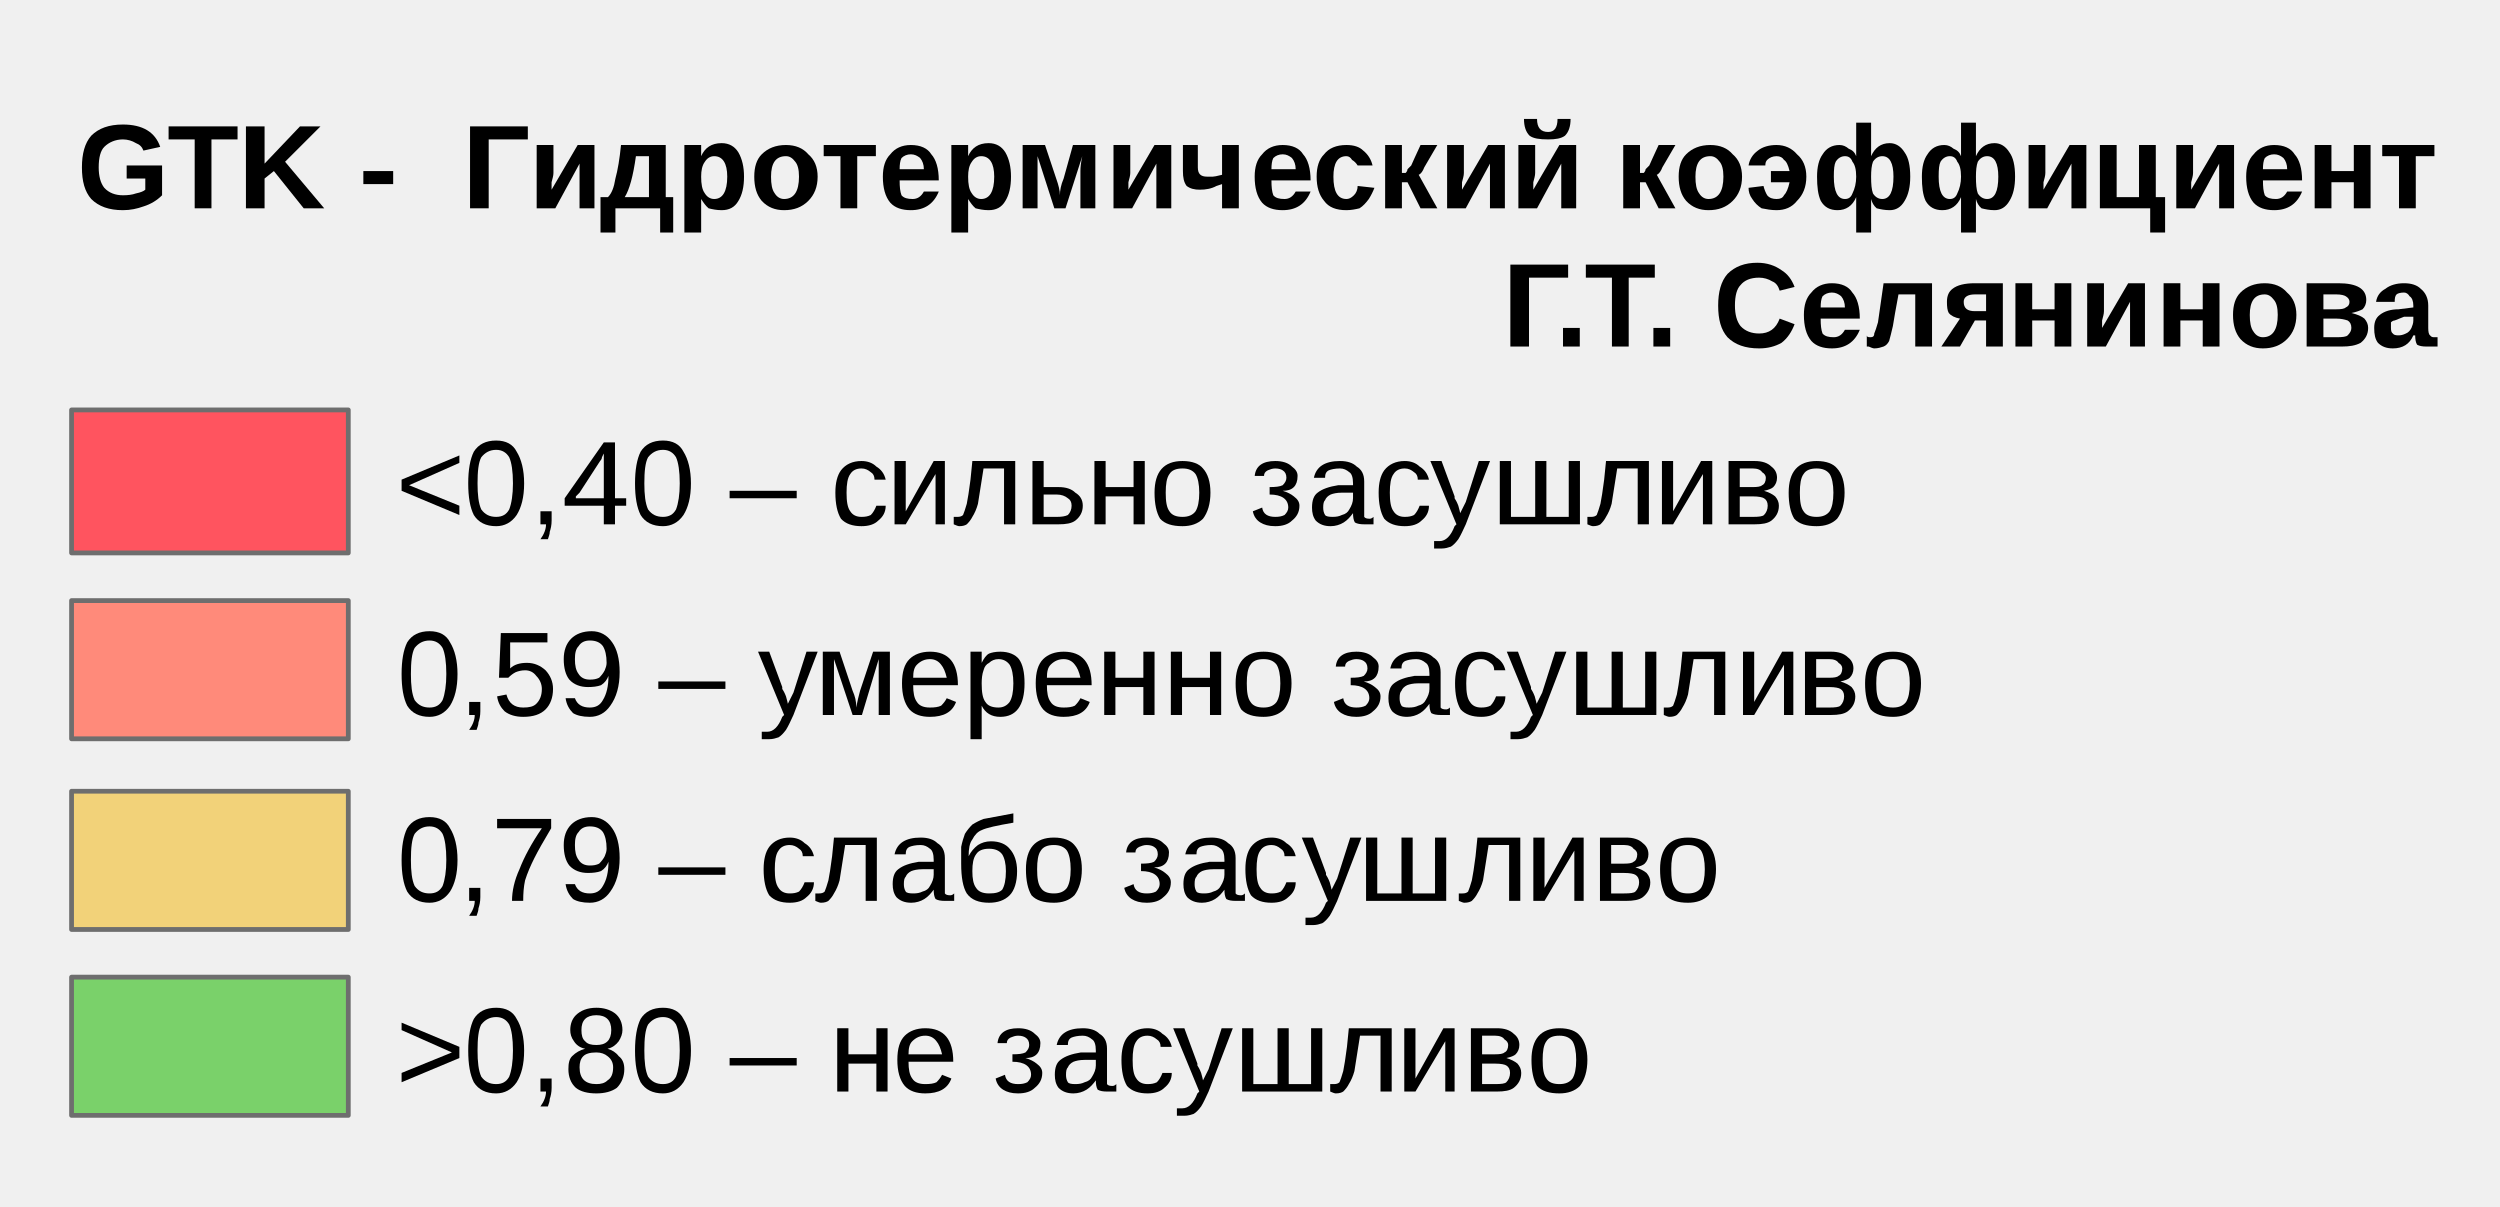
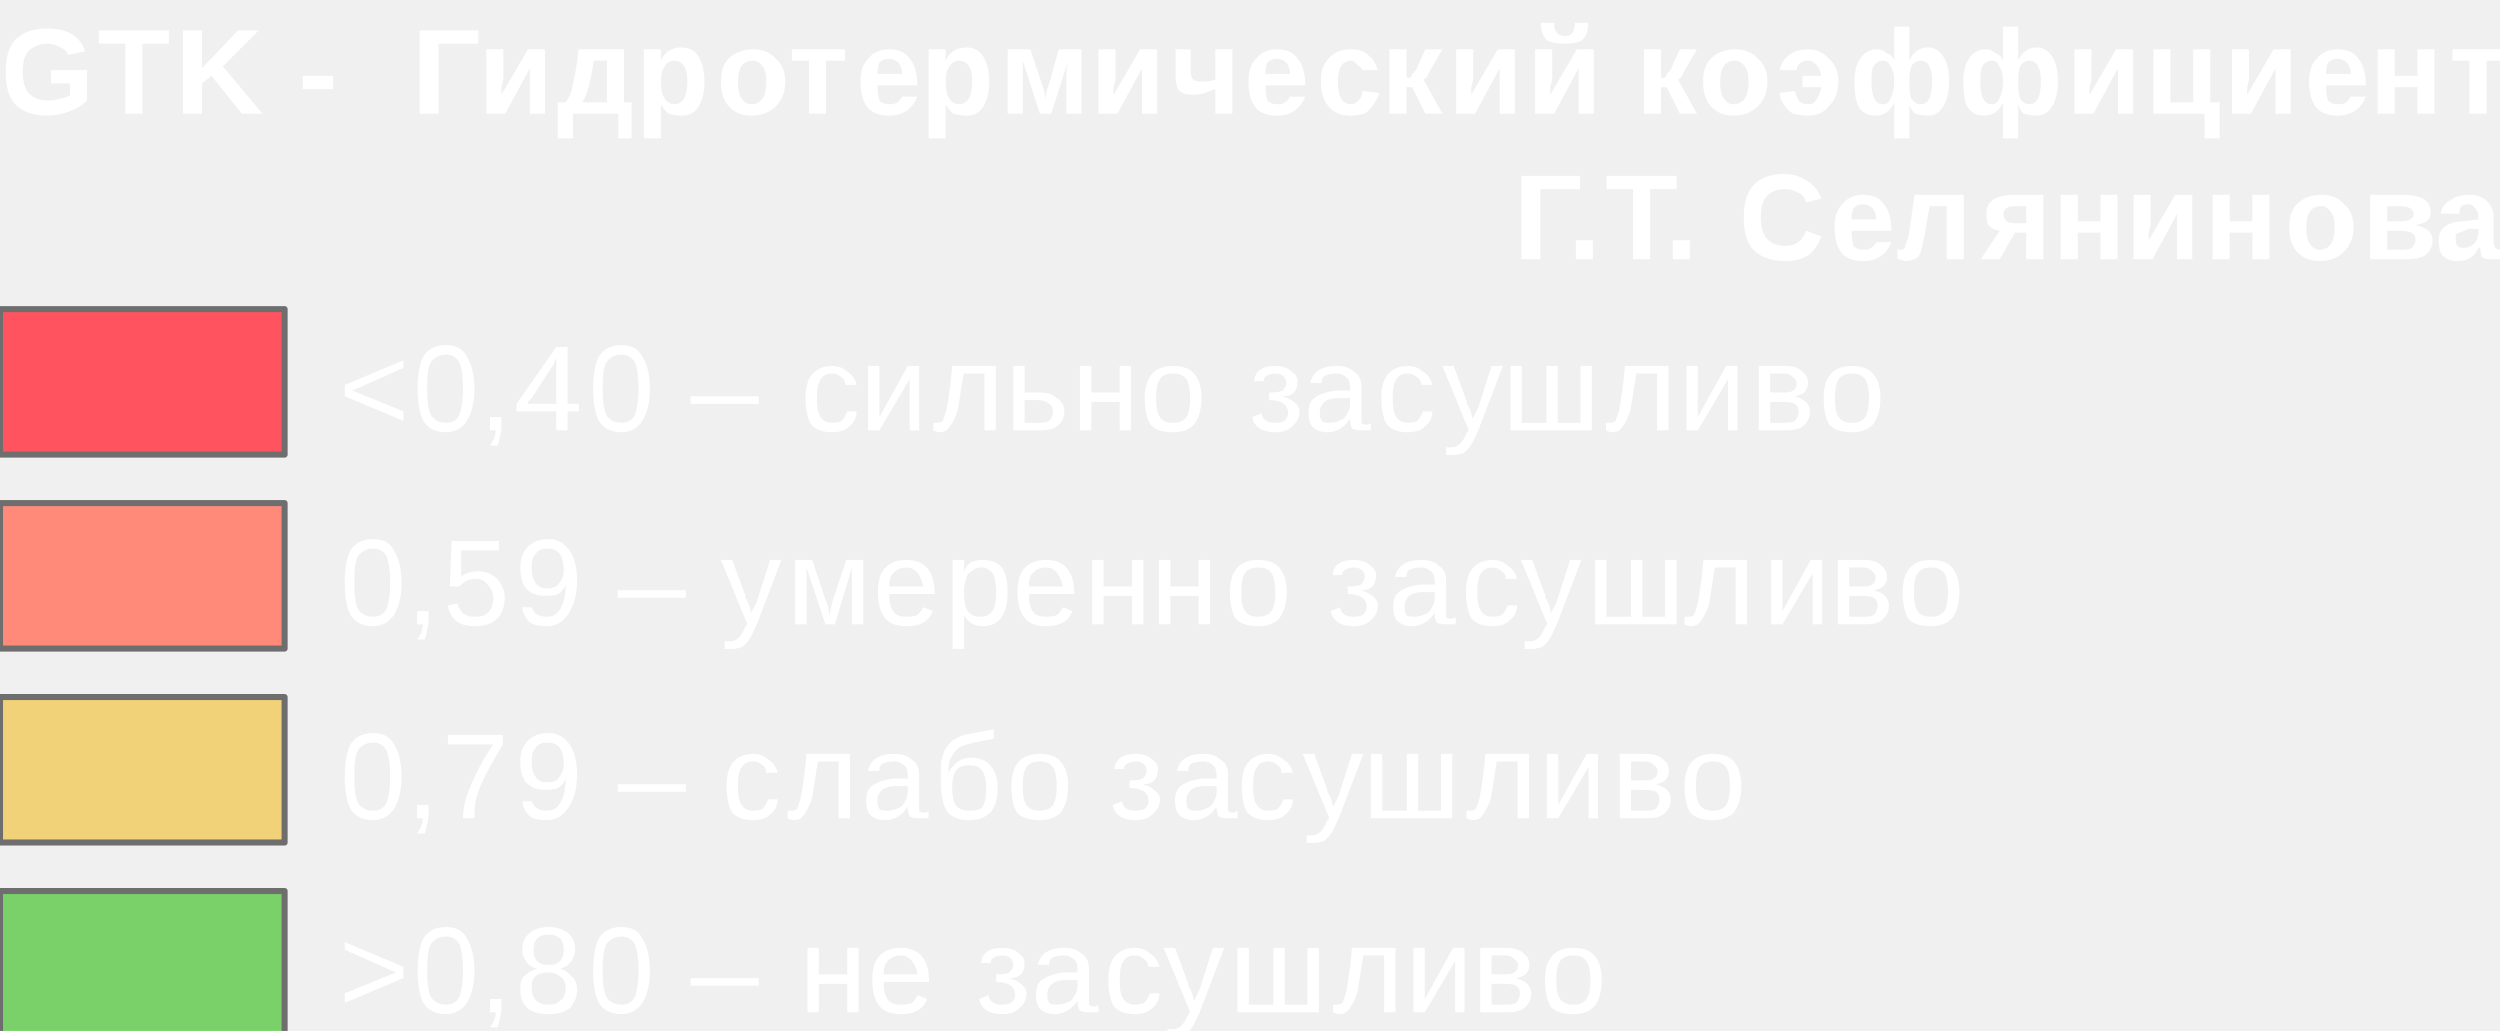
- <svg xmlns="http://www.w3.org/2000/svg" width="251.518pt" height="121.351pt" viewBox="0 0 251.518 121.351" enable-background="new 0 0 251.518 121.351" version="1.1">
+ <svg xmlns="http://www.w3.org/2000/svg" width="198.312pt" height="81.78pt" viewBox="0 0 198.312 81.78" enable-background="new 0 0 198.312 81.78" version="1.1">
  <g id="Other">
    <clipPath id="SVG_CP_1">
-       <path d="M0,121.351L0,0L251.518,0L251.518,121.351L0,121.351z" />
+       <path d="M0,81.78L0,0L198.312,0L198.312,81.78L0,81.78z" />
    </clipPath>
-     <path clip-path="url(#SVG_CP_1)" fill="#FF545F" fill-rule="evenodd" stroke="#6E6E6E" stroke-width="0.48" stroke-miterlimit="10" stroke-linecap="round" stroke-linejoin="round" d="    M7.2,55.628L7.2,41.241L35.041,41.241L35.041,55.628L7.2,55.628z" />
-     <g font-family="'Arial'" font-size="1" kerning="0" font-weight="400" fill="#000000" clip-path="url(#SVG_CP_1)">
-       <text text-anchor="start" transform="matrix(12.00024 0 0 11.98877 39.8408 52.75057)">
+     <path clip-path="url(#SVG_CP_1)" fill="#FF545F" fill-rule="evenodd" stroke="#6E6E6E" stroke-width="0.48" stroke-miterlimit="10" stroke-linecap="round" stroke-linejoin="round" d="    M0,36.061L0,24.522L22.576,24.522L22.576,36.061L0,36.061z" />
+     <g font-family="'Arial'" font-size="1" kerning="0" font-weight="400" fill="#FFFFFF" clip-path="url(#SVG_CP_1)">
+       <text text-anchor="start" transform="matrix(9.60693 0 0 9.61628 26.89941 34.13781)">
        <tspan direction="ltr" unicode-bidi="embed" x="0 ">&lt;</tspan>
-         <tspan direction="ltr" unicode-bidi="embed" x="0.559 ">0</tspan>
-         <tspan direction="ltr" unicode-bidi="embed" x="1.119 ">,</tspan>
-         <tspan direction="ltr" unicode-bidi="embed" x="1.399 ">4</tspan>
-         <tspan direction="ltr" unicode-bidi="embed" x="1.958 ">0</tspan>
-         <tspan direction="ltr" unicode-bidi="embed" x="2.797 ">–</tspan>
-         <tspan direction="ltr" unicode-bidi="embed" x="3.637 ">c</tspan>
-         <tspan direction="ltr" unicode-bidi="embed" x="4.116 ">и</tspan>
-         <tspan direction="ltr" unicode-bidi="embed" x="4.676 ">л</tspan>
-         <tspan direction="ltr" unicode-bidi="embed" x="5.275 ">ь</tspan>
-         <tspan direction="ltr" unicode-bidi="embed" x="5.794 ">н</tspan>
-         <tspan direction="ltr" unicode-bidi="embed" x="6.314 ">о</tspan>
-         <tspan direction="ltr" unicode-bidi="embed" x="7.153 ">з</tspan>
-         <tspan direction="ltr" unicode-bidi="embed" x="7.633 ">а</tspan>
-         <tspan direction="ltr" unicode-bidi="embed" x="8.192 ">с</tspan>
-         <tspan direction="ltr" unicode-bidi="embed" x="8.672 ">у</tspan>
-         <tspan direction="ltr" unicode-bidi="embed" x="9.191 ">ш</tspan>
-         <tspan direction="ltr" unicode-bidi="embed" x="9.99 ">л</tspan>
-         <tspan direction="ltr" unicode-bidi="embed" x="10.55 ">и</tspan>
-         <tspan direction="ltr" unicode-bidi="embed" x="11.109 ">в</tspan>
-         <tspan direction="ltr" unicode-bidi="embed" x="11.629 ">о</tspan>
+         <tspan direction="ltr" unicode-bidi="embed" x="0.601 ">0</tspan>
+         <tspan direction="ltr" unicode-bidi="embed" x="1.151 ">,</tspan>
+         <tspan direction="ltr" unicode-bidi="embed" x="1.451 ">4</tspan>
+         <tspan direction="ltr" unicode-bidi="embed" x="2.052 ">0</tspan>
+         <tspan direction="ltr" unicode-bidi="embed" x="2.903 ">–</tspan>
+         <tspan direction="ltr" unicode-bidi="embed" x="3.804 ">c</tspan>
+         <tspan direction="ltr" unicode-bidi="embed" x="4.304 ">и</tspan>
+         <tspan direction="ltr" unicode-bidi="embed" x="4.905 ">л</tspan>
+         <tspan direction="ltr" unicode-bidi="embed" x="5.505 ">ь</tspan>
+         <tspan direction="ltr" unicode-bidi="embed" x="6.056 ">н</tspan>
+         <tspan direction="ltr" unicode-bidi="embed" x="6.606 ">о</tspan>
+         <tspan direction="ltr" unicode-bidi="embed" x="7.507 ">з</tspan>
+         <tspan direction="ltr" unicode-bidi="embed" x="7.958 ">а</tspan>
+         <tspan direction="ltr" unicode-bidi="embed" x="8.558 ">с</tspan>
+         <tspan direction="ltr" unicode-bidi="embed" x="9.109 ">у</tspan>
+         <tspan direction="ltr" unicode-bidi="embed" x="9.609 ">ш</tspan>
+         <tspan direction="ltr" unicode-bidi="embed" x="10.46 ">л</tspan>
+         <tspan direction="ltr" unicode-bidi="embed" x="11.061 ">и</tspan>
+         <tspan direction="ltr" unicode-bidi="embed" x="11.661 ">в</tspan>
+         <tspan direction="ltr" unicode-bidi="embed" x="12.212 ">о</tspan>
      </text>
    </g>
-     <path clip-path="url(#SVG_CP_1)" fill="#FF8A7A" fill-rule="evenodd" stroke="#6E6E6E" stroke-width="0.48" stroke-miterlimit="10" stroke-linecap="round" stroke-linejoin="round" d="    M7.2,74.33L7.2,60.423L35.041,60.423L35.041,74.33L7.2,74.33z" />
+     <path clip-path="url(#SVG_CP_1)" fill="#FF8A7A" fill-rule="evenodd" stroke="#6E6E6E" stroke-width="0.48" stroke-miterlimit="10" stroke-linecap="round" stroke-linejoin="round" d="    M0,51.447L0,39.908L22.576,39.908L22.576,51.447L0,51.447z" />
    <clipPath id="SVG_CP_2">
-       <path d="M0,121.351L0,0L251.518,0L251.518,121.351L0,121.351z" />
+       <path d="M0,81.78L0,0L198.312,0L198.312,81.78L0,81.78z" />
    </clipPath>
-     <g font-family="'Arial'" font-size="1" kerning="0" font-weight="400" fill="#000000" clip-path="url(#SVG_CP_2)">
-       <text text-anchor="start" transform="matrix(12.00024 0 0 11.98877 39.8408 71.9326)">
+     <g font-family="'Arial'" font-size="1" kerning="0" font-weight="400" fill="#FFFFFF" clip-path="url(#SVG_CP_2)">
+       <text text-anchor="start" transform="matrix(9.60693 0 0 9.61628 26.89941 49.52387)">
        <tspan direction="ltr" unicode-bidi="embed" x="0 ">0</tspan>
-         <tspan direction="ltr" unicode-bidi="embed" x="0.519 ">,</tspan>
-         <tspan direction="ltr" unicode-bidi="embed" x="0.799 ">5</tspan>
-         <tspan direction="ltr" unicode-bidi="embed" x="1.359 ">9</tspan>
-         <tspan direction="ltr" unicode-bidi="embed" x="2.198 ">–</tspan>
-         <tspan direction="ltr" unicode-bidi="embed" x="3.037 ">у</tspan>
-         <tspan direction="ltr" unicode-bidi="embed" x="3.517 ">м</tspan>
-         <tspan direction="ltr" unicode-bidi="embed" x="4.196 ">е</tspan>
-         <tspan direction="ltr" unicode-bidi="embed" x="4.755 ">р</tspan>
-         <tspan direction="ltr" unicode-bidi="embed" x="5.315 ">е</tspan>
-         <tspan direction="ltr" unicode-bidi="embed" x="5.874 ">н</tspan>
-         <tspan direction="ltr" unicode-bidi="embed" x="6.434 ">н</tspan>
-         <tspan direction="ltr" unicode-bidi="embed" x="6.993 ">о</tspan>
-         <tspan direction="ltr" unicode-bidi="embed" x="7.832 ">з</tspan>
-         <tspan direction="ltr" unicode-bidi="embed" x="8.272 ">а</tspan>
-         <tspan direction="ltr" unicode-bidi="embed" x="8.832 ">с</tspan>
-         <tspan direction="ltr" unicode-bidi="embed" x="9.311 ">у</tspan>
-         <tspan direction="ltr" unicode-bidi="embed" x="9.831 ">ш</tspan>
-         <tspan direction="ltr" unicode-bidi="embed" x="10.63 ">л</tspan>
-         <tspan direction="ltr" unicode-bidi="embed" x="11.229 ">и</tspan>
-         <tspan direction="ltr" unicode-bidi="embed" x="11.749 ">в</tspan>
-         <tspan direction="ltr" unicode-bidi="embed" x="12.268 ">о</tspan>
+         <tspan direction="ltr" unicode-bidi="embed" x="0.551 ">,</tspan>
+         <tspan direction="ltr" unicode-bidi="embed" x="0.851 ">5</tspan>
+         <tspan direction="ltr" unicode-bidi="embed" x="1.451 ">9</tspan>
+         <tspan direction="ltr" unicode-bidi="embed" x="2.302 ">–</tspan>
+         <tspan direction="ltr" unicode-bidi="embed" x="3.153 ">у</tspan>
+         <tspan direction="ltr" unicode-bidi="embed" x="3.704 ">м</tspan>
+         <tspan direction="ltr" unicode-bidi="embed" x="4.404 ">е</tspan>
+         <tspan direction="ltr" unicode-bidi="embed" x="5.005 ">р</tspan>
+         <tspan direction="ltr" unicode-bidi="embed" x="5.555 ">е</tspan>
+         <tspan direction="ltr" unicode-bidi="embed" x="6.156 ">н</tspan>
+         <tspan direction="ltr" unicode-bidi="embed" x="6.707 ">н</tspan>
+         <tspan direction="ltr" unicode-bidi="embed" x="7.307 ">о</tspan>
+         <tspan direction="ltr" unicode-bidi="embed" x="8.158 ">з</tspan>
+         <tspan direction="ltr" unicode-bidi="embed" x="8.658 ">а</tspan>
+         <tspan direction="ltr" unicode-bidi="embed" x="9.259 ">с</tspan>
+         <tspan direction="ltr" unicode-bidi="embed" x="9.759 ">у</tspan>
+         <tspan direction="ltr" unicode-bidi="embed" x="10.31 ">ш</tspan>
+         <tspan direction="ltr" unicode-bidi="embed" x="11.111 ">л</tspan>
+         <tspan direction="ltr" unicode-bidi="embed" x="11.761 ">и</tspan>
+         <tspan direction="ltr" unicode-bidi="embed" x="12.312 ">в</tspan>
+         <tspan direction="ltr" unicode-bidi="embed" x="12.863 ">о</tspan>
      </text>
    </g>
-     <path clip-path="url(#SVG_CP_2)" fill="#F2D279" fill-rule="evenodd" stroke="#6E6E6E" stroke-width="0.48" stroke-miterlimit="10" stroke-linecap="round" stroke-linejoin="round" d="    M7.2,93.512L7.2,79.605L35.041,79.605L35.041,93.512L7.2,93.512z" />
-     <g font-family="'Arial'" font-size="1" kerning="0" font-weight="400" fill="#000000" clip-path="url(#SVG_CP_2)">
-       <text text-anchor="start" transform="matrix(12.00024 0 0 11.98877 39.8408 90.63507)">
+     <path clip-path="url(#SVG_CP_2)" fill="#F2D279" fill-rule="evenodd" stroke="#6E6E6E" stroke-width="0.48" stroke-miterlimit="10" stroke-linecap="round" stroke-linejoin="round" d="    M0,66.833L0,55.294L22.576,55.294L22.576,66.833L0,66.833z" />
+     <g font-family="'Arial'" font-size="1" kerning="0" font-weight="400" fill="#FFFFFF" clip-path="url(#SVG_CP_2)">
+       <text text-anchor="start" transform="matrix(9.60693 0 0 9.61628 26.89941 64.90992)">
        <tspan direction="ltr" unicode-bidi="embed" x="0 ">0</tspan>
-         <tspan direction="ltr" unicode-bidi="embed" x="0.519 ">,</tspan>
-         <tspan direction="ltr" unicode-bidi="embed" x="0.799 ">7</tspan>
-         <tspan direction="ltr" unicode-bidi="embed" x="1.359 ">9</tspan>
-         <tspan direction="ltr" unicode-bidi="embed" x="2.198 ">–</tspan>
-         <tspan direction="ltr" unicode-bidi="embed" x="3.037 ">с</tspan>
-         <tspan direction="ltr" unicode-bidi="embed" x="3.517 ">л</tspan>
-         <tspan direction="ltr" unicode-bidi="embed" x="4.116 ">а</tspan>
-         <tspan direction="ltr" unicode-bidi="embed" x="4.676 ">б</tspan>
-         <tspan direction="ltr" unicode-bidi="embed" x="5.235 ">о</tspan>
-         <tspan direction="ltr" unicode-bidi="embed" x="6.074 ">з</tspan>
-         <tspan direction="ltr" unicode-bidi="embed" x="6.554 ">а</tspan>
-         <tspan direction="ltr" unicode-bidi="embed" x="7.073 ">с</tspan>
-         <tspan direction="ltr" unicode-bidi="embed" x="7.593 ">у</tspan>
-         <tspan direction="ltr" unicode-bidi="embed" x="8.072 ">ш</tspan>
-         <tspan direction="ltr" unicode-bidi="embed" x="8.911 ">л</tspan>
-         <tspan direction="ltr" unicode-bidi="embed" x="9.471 ">и</tspan>
-         <tspan direction="ltr" unicode-bidi="embed" x="10.03 ">в</tspan>
-         <tspan direction="ltr" unicode-bidi="embed" x="10.55 ">о</tspan>
+         <tspan direction="ltr" unicode-bidi="embed" x="0.551 ">,</tspan>
+         <tspan direction="ltr" unicode-bidi="embed" x="0.851 ">7</tspan>
+         <tspan direction="ltr" unicode-bidi="embed" x="1.451 ">9</tspan>
+         <tspan direction="ltr" unicode-bidi="embed" x="2.302 ">–</tspan>
+         <tspan direction="ltr" unicode-bidi="embed" x="3.153 ">с</tspan>
+         <tspan direction="ltr" unicode-bidi="embed" x="3.704 ">л</tspan>
+         <tspan direction="ltr" unicode-bidi="embed" x="4.304 ">а</tspan>
+         <tspan direction="ltr" unicode-bidi="embed" x="4.905 ">б</tspan>
+         <tspan direction="ltr" unicode-bidi="embed" x="5.505 ">о</tspan>
+         <tspan direction="ltr" unicode-bidi="embed" x="6.356 ">з</tspan>
+         <tspan direction="ltr" unicode-bidi="embed" x="6.857 ">а</tspan>
+         <tspan direction="ltr" unicode-bidi="embed" x="7.407 ">с</tspan>
+         <tspan direction="ltr" unicode-bidi="embed" x="7.958 ">у</tspan>
+         <tspan direction="ltr" unicode-bidi="embed" x="8.458 ">ш</tspan>
+         <tspan direction="ltr" unicode-bidi="embed" x="9.309 ">л</tspan>
+         <tspan direction="ltr" unicode-bidi="embed" x="9.91 ">и</tspan>
+         <tspan direction="ltr" unicode-bidi="embed" x="10.51 ">в</tspan>
+         <tspan direction="ltr" unicode-bidi="embed" x="11.061 ">о</tspan>
      </text>
    </g>
-     <path clip-path="url(#SVG_CP_2)" fill="#7AD16A" fill-rule="evenodd" stroke="#6E6E6E" stroke-width="0.48" stroke-miterlimit="10" stroke-linecap="round" stroke-linejoin="round" d="    M7.2,112.215L7.2,98.308L35.041,98.308L35.041,112.215L7.2,112.215z" />
-     <g font-family="'Arial'" font-size="1" kerning="0" font-weight="400" fill="#000000" clip-path="url(#SVG_CP_2)">
-       <text text-anchor="start" transform="matrix(12.00024 0 0 11.98877 39.8408 109.8171)">
+     <path clip-path="url(#SVG_CP_2)" fill="#7AD16A" fill-rule="evenodd" stroke="#6E6E6E" stroke-width="0.48" stroke-miterlimit="10" stroke-linecap="round" stroke-linejoin="round" d="    M0,82.219L0,70.68L22.576,70.68L22.576,82.219L0,82.219z" />
+     <g font-family="'Arial'" font-size="1" kerning="0" font-weight="400" fill="#FFFFFF" clip-path="url(#SVG_CP_2)">
+       <text text-anchor="start" transform="matrix(9.60693 0 0 9.61628 26.89941 80.29598)">
        <tspan direction="ltr" unicode-bidi="embed" x="0 ">&gt;</tspan>
-         <tspan direction="ltr" unicode-bidi="embed" x="0.559 ">0</tspan>
-         <tspan direction="ltr" unicode-bidi="embed" x="1.119 ">,</tspan>
-         <tspan direction="ltr" unicode-bidi="embed" x="1.399 ">8</tspan>
-         <tspan direction="ltr" unicode-bidi="embed" x="1.958 ">0</tspan>
-         <tspan direction="ltr" unicode-bidi="embed" x="2.797 ">–</tspan>
-         <tspan direction="ltr" unicode-bidi="embed" x="3.637 ">н</tspan>
-         <tspan direction="ltr" unicode-bidi="embed" x="4.156 ">е</tspan>
-         <tspan direction="ltr" unicode-bidi="embed" x="4.995 ">з</tspan>
-         <tspan direction="ltr" unicode-bidi="embed" x="5.475 ">а</tspan>
-         <tspan direction="ltr" unicode-bidi="embed" x="6.034 ">с</tspan>
-         <tspan direction="ltr" unicode-bidi="embed" x="6.514 ">у</tspan>
-         <tspan direction="ltr" unicode-bidi="embed" x="7.033 ">ш</tspan>
-         <tspan direction="ltr" unicode-bidi="embed" x="7.832 ">л</tspan>
-         <tspan direction="ltr" unicode-bidi="embed" x="8.392 ">и</tspan>
-         <tspan direction="ltr" unicode-bidi="embed" x="8.951 ">в</tspan>
-         <tspan direction="ltr" unicode-bidi="embed" x="9.471 ">о</tspan>
+         <tspan direction="ltr" unicode-bidi="embed" x="0.601 ">0</tspan>
+         <tspan direction="ltr" unicode-bidi="embed" x="1.151 ">,</tspan>
+         <tspan direction="ltr" unicode-bidi="embed" x="1.451 ">8</tspan>
+         <tspan direction="ltr" unicode-bidi="embed" x="2.052 ">0</tspan>
+         <tspan direction="ltr" unicode-bidi="embed" x="2.903 ">–</tspan>
+         <tspan direction="ltr" unicode-bidi="embed" x="3.804 ">н</tspan>
+         <tspan direction="ltr" unicode-bidi="embed" x="4.354 ">е</tspan>
+         <tspan direction="ltr" unicode-bidi="embed" x="5.255 ">з</tspan>
+         <tspan direction="ltr" unicode-bidi="embed" x="5.706 ">а</tspan>
+         <tspan direction="ltr" unicode-bidi="embed" x="6.306 ">с</tspan>
+         <tspan direction="ltr" unicode-bidi="embed" x="6.807 ">у</tspan>
+         <tspan direction="ltr" unicode-bidi="embed" x="7.357 ">ш</tspan>
+         <tspan direction="ltr" unicode-bidi="embed" x="8.208 ">л</tspan>
+         <tspan direction="ltr" unicode-bidi="embed" x="8.809 ">и</tspan>
+         <tspan direction="ltr" unicode-bidi="embed" x="9.359 ">в</tspan>
+         <tspan direction="ltr" unicode-bidi="embed" x="9.91 ">о</tspan>
      </text>
    </g>
-     <g font-family="'Arial'" font-size="1" kerning="0" font-weight="700" fill="#000000" clip-path="url(#SVG_CP_2)">
-       <text text-anchor="start" transform="matrix(12.00024 0 0 11.98877 7.68015 20.95739)">
+     <g font-family="'Arial'" font-size="1" kerning="0" font-weight="700" fill="#FFFFFF" clip-path="url(#SVG_CP_2)">
+       <text text-anchor="start" transform="matrix(9.60693 0 0 9.61628 0 9.0209)">
        <tspan direction="ltr" unicode-bidi="embed" x="0 ">G</tspan>
-         <tspan direction="ltr" unicode-bidi="embed" x="0.759 ">T</tspan>
-         <tspan direction="ltr" unicode-bidi="embed" x="1.359 ">K</tspan>
-         <tspan direction="ltr" unicode-bidi="embed" x="2.358 ">-</tspan>
-         <tspan direction="ltr" unicode-bidi="embed" x="3.237 ">Г</tspan>
-         <tspan direction="ltr" unicode-bidi="embed" x="3.796 ">и</tspan>
-         <tspan direction="ltr" unicode-bidi="embed" x="4.396 ">д</tspan>
-         <tspan direction="ltr" unicode-bidi="embed" x="5.035 ">р</tspan>
-         <tspan direction="ltr" unicode-bidi="embed" x="5.635 ">о</tspan>
-         <tspan direction="ltr" unicode-bidi="embed" x="6.234 ">т</tspan>
-         <tspan direction="ltr" unicode-bidi="embed" x="6.714 ">е</tspan>
-         <tspan direction="ltr" unicode-bidi="embed" x="7.273 ">р</tspan>
-         <tspan direction="ltr" unicode-bidi="embed" x="7.872 ">м</tspan>
-         <tspan direction="ltr" unicode-bidi="embed" x="8.632 ">и</tspan>
-         <tspan direction="ltr" unicode-bidi="embed" x="9.231 ">ч</tspan>
-         <tspan direction="ltr" unicode-bidi="embed" x="9.831 ">е</tspan>
-         <tspan direction="ltr" unicode-bidi="embed" x="10.35 ">с</tspan>
-         <tspan direction="ltr" unicode-bidi="embed" x="10.91 ">к</tspan>
-         <tspan direction="ltr" unicode-bidi="embed" x="11.429 ">и</tspan>
-         <tspan direction="ltr" unicode-bidi="embed" x="12.028 ">й</tspan>
-         <tspan direction="ltr" unicode-bidi="embed" x="12.908 ">к</tspan>
-         <tspan direction="ltr" unicode-bidi="embed" x="13.387 ">о</tspan>
-         <tspan direction="ltr" unicode-bidi="embed" x="13.987 ">э</tspan>
-         <tspan direction="ltr" unicode-bidi="embed" x="14.546 ">ф</tspan>
-         <tspan direction="ltr" unicode-bidi="embed" x="15.425 ">ф</tspan>
-         <tspan direction="ltr" unicode-bidi="embed" x="16.304 ">и</tspan>
-         <tspan direction="ltr" unicode-bidi="embed" x="16.904 ">ц</tspan>
-         <tspan direction="ltr" unicode-bidi="embed" x="17.543 ">и</tspan>
-         <tspan direction="ltr" unicode-bidi="embed" x="18.143 ">е</tspan>
-         <tspan direction="ltr" unicode-bidi="embed" x="18.702 ">н</tspan>
-         <tspan direction="ltr" unicode-bidi="embed" x="19.302 ">т</tspan>
+         <tspan direction="ltr" unicode-bidi="embed" x="0.801 ">T</tspan>
+         <tspan direction="ltr" unicode-bidi="embed" x="1.451 ">K</tspan>
+         <tspan direction="ltr" unicode-bidi="embed" x="2.452 ">-</tspan>
+         <tspan direction="ltr" unicode-bidi="embed" x="3.403 ">Г</tspan>
+         <tspan direction="ltr" unicode-bidi="embed" x="3.954 ">и</tspan>
+         <tspan direction="ltr" unicode-bidi="embed" x="4.604 ">д</tspan>
+         <tspan direction="ltr" unicode-bidi="embed" x="5.255 ">р</tspan>
+         <tspan direction="ltr" unicode-bidi="embed" x="5.906 ">о</tspan>
+         <tspan direction="ltr" unicode-bidi="embed" x="6.506 ">т</tspan>
+         <tspan direction="ltr" unicode-bidi="embed" x="7.057 ">е</tspan>
+         <tspan direction="ltr" unicode-bidi="embed" x="7.607 ">р</tspan>
+         <tspan direction="ltr" unicode-bidi="embed" x="8.258 ">м</tspan>
+         <tspan direction="ltr" unicode-bidi="embed" x="9.009 ">и</tspan>
+         <tspan direction="ltr" unicode-bidi="embed" x="9.659 ">ч</tspan>
+         <tspan direction="ltr" unicode-bidi="embed" x="10.26 ">е</tspan>
+         <tspan direction="ltr" unicode-bidi="embed" x="10.861 ">с</tspan>
+         <tspan direction="ltr" unicode-bidi="embed" x="11.411 ">к</tspan>
+         <tspan direction="ltr" unicode-bidi="embed" x="11.962 ">и</tspan>
+         <tspan direction="ltr" unicode-bidi="embed" x="12.612 ">й</tspan>
+         <tspan direction="ltr" unicode-bidi="embed" x="13.513 ">к</tspan>
+         <tspan direction="ltr" unicode-bidi="embed" x="14.014 ">о</tspan>
+         <tspan direction="ltr" unicode-bidi="embed" x="14.664 ">э</tspan>
+         <tspan direction="ltr" unicode-bidi="embed" x="15.265 ">ф</tspan>
+         <tspan direction="ltr" unicode-bidi="embed" x="16.166 ">ф</tspan>
+         <tspan direction="ltr" unicode-bidi="embed" x="17.067 ">и</tspan>
+         <tspan direction="ltr" unicode-bidi="embed" x="17.717 ">ц</tspan>
+         <tspan direction="ltr" unicode-bidi="embed" x="18.368 ">и</tspan>
+         <tspan direction="ltr" unicode-bidi="embed" x="19.018 ">е</tspan>
+         <tspan direction="ltr" unicode-bidi="embed" x="19.569 ">н</tspan>
+         <tspan direction="ltr" unicode-bidi="embed" x="20.22 ">т</tspan>
      </text>
    </g>
-     <g font-family="'Arial'" font-size="1" kerning="0" font-weight="700" fill="#000000" clip-path="url(#SVG_CP_2)">
-       <text text-anchor="start" transform="matrix(12.00024 0 0 11.98877 151.203 34.86436)">
+     <g font-family="'Arial'" font-size="1" kerning="0" font-weight="700" fill="#FFFFFF" clip-path="url(#SVG_CP_2)">
+       <text text-anchor="start" transform="matrix(9.60693 0 0 9.61628 120.0867 20.56044)">
        <tspan direction="ltr" unicode-bidi="embed" x="0 ">Г</tspan>
-         <tspan direction="ltr" unicode-bidi="embed" x="0.44 ">.</tspan>
-         <tspan direction="ltr" unicode-bidi="embed" x="0.679 ">Т</tspan>
-         <tspan direction="ltr" unicode-bidi="embed" x="1.199 ">.</tspan>
-         <tspan direction="ltr" unicode-bidi="embed" x="1.758 ">С</tspan>
-         <tspan direction="ltr" unicode-bidi="embed" x="2.478 ">е</tspan>
-         <tspan direction="ltr" unicode-bidi="embed" x="3.037 ">л</tspan>
-         <tspan direction="ltr" unicode-bidi="embed" x="3.676 ">я</tspan>
-         <tspan direction="ltr" unicode-bidi="embed" x="4.236 ">н</tspan>
-         <tspan direction="ltr" unicode-bidi="embed" x="4.835 ">и</tspan>
-         <tspan direction="ltr" unicode-bidi="embed" x="5.475 ">н</tspan>
-         <tspan direction="ltr" unicode-bidi="embed" x="6.074 ">о</tspan>
-         <tspan direction="ltr" unicode-bidi="embed" x="6.674 ">в</tspan>
-         <tspan direction="ltr" unicode-bidi="embed" x="7.273 ">а</tspan>
+         <tspan direction="ltr" unicode-bidi="embed" x="0.45 ">.</tspan>
+         <tspan direction="ltr" unicode-bidi="embed" x="0.751 ">Т</tspan>
+         <tspan direction="ltr" unicode-bidi="embed" x="1.251 ">.</tspan>
+         <tspan direction="ltr" unicode-bidi="embed" x="1.852 ">С</tspan>
+         <tspan direction="ltr" unicode-bidi="embed" x="2.603 ">е</tspan>
+         <tspan direction="ltr" unicode-bidi="embed" x="3.153 ">л</tspan>
+         <tspan direction="ltr" unicode-bidi="embed" x="3.854 ">я</tspan>
+         <tspan direction="ltr" unicode-bidi="embed" x="4.454 ">н</tspan>
+         <tspan direction="ltr" unicode-bidi="embed" x="5.055 ">и</tspan>
+         <tspan direction="ltr" unicode-bidi="embed" x="5.706 ">н</tspan>
+         <tspan direction="ltr" unicode-bidi="embed" x="6.356 ">о</tspan>
+         <tspan direction="ltr" unicode-bidi="embed" x="7.007 ">в</tspan>
+         <tspan direction="ltr" unicode-bidi="embed" x="7.607 ">а</tspan>
      </text>
    </g>
  </g>
</svg>
